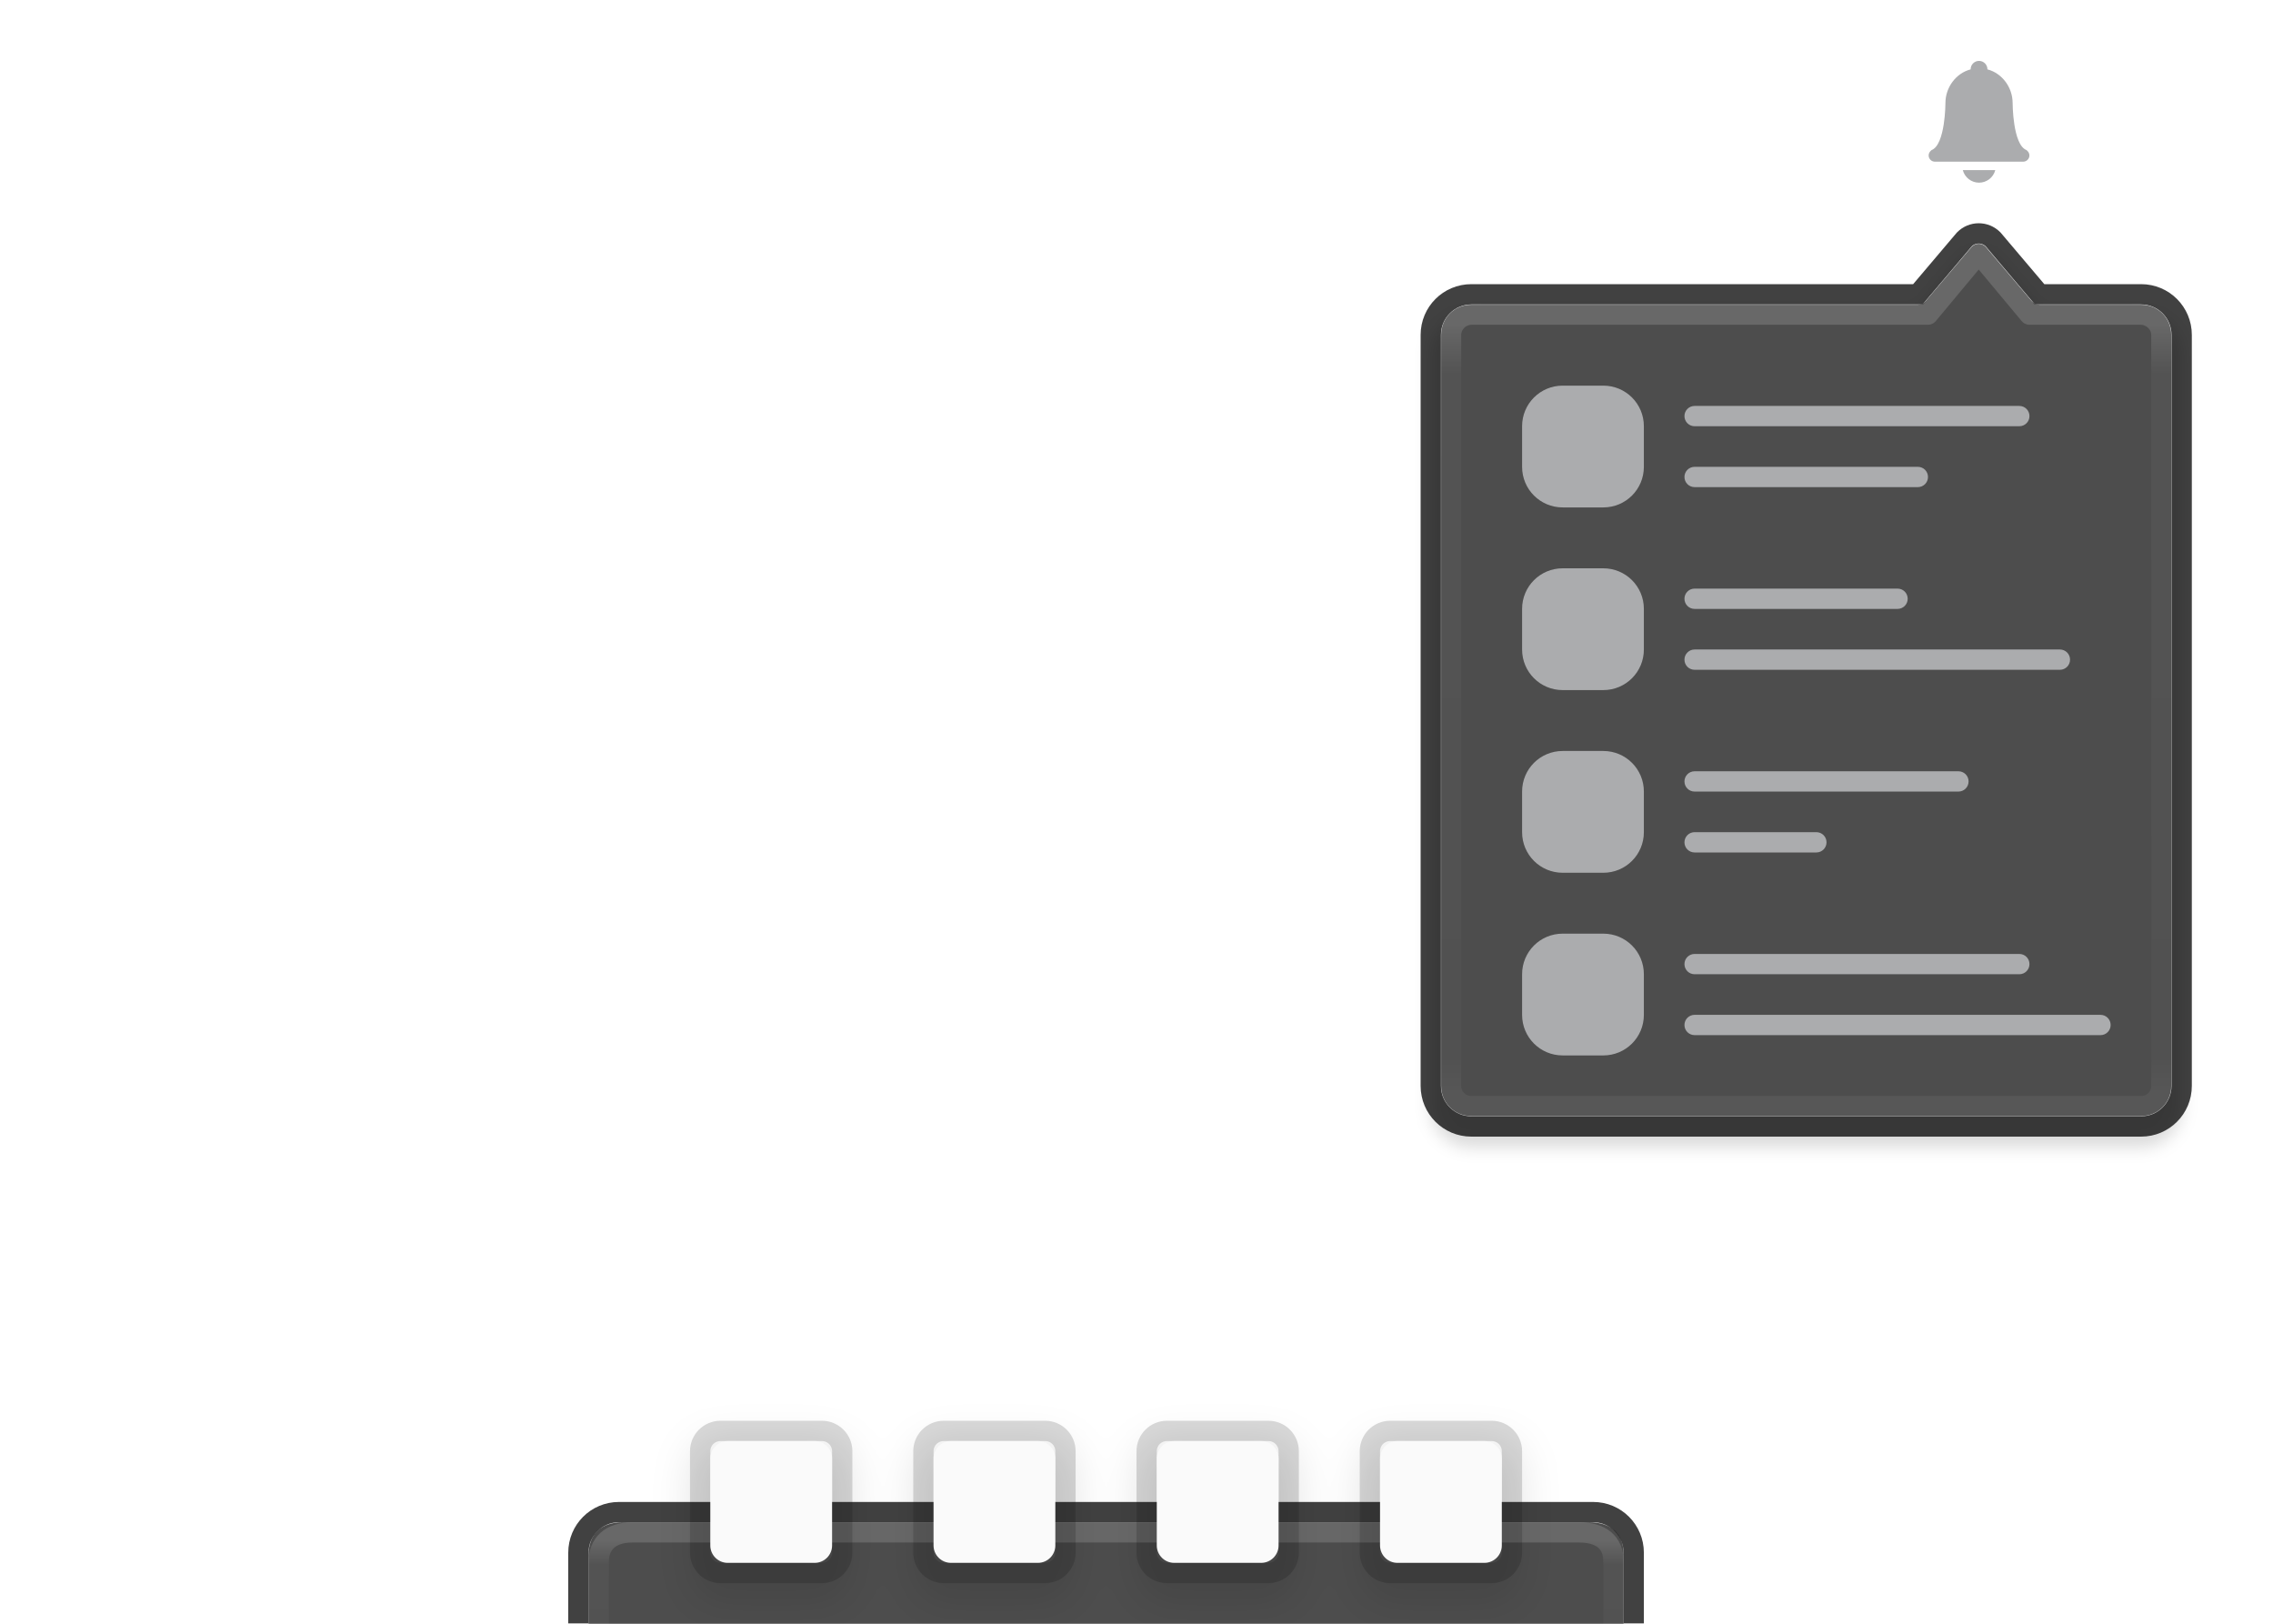
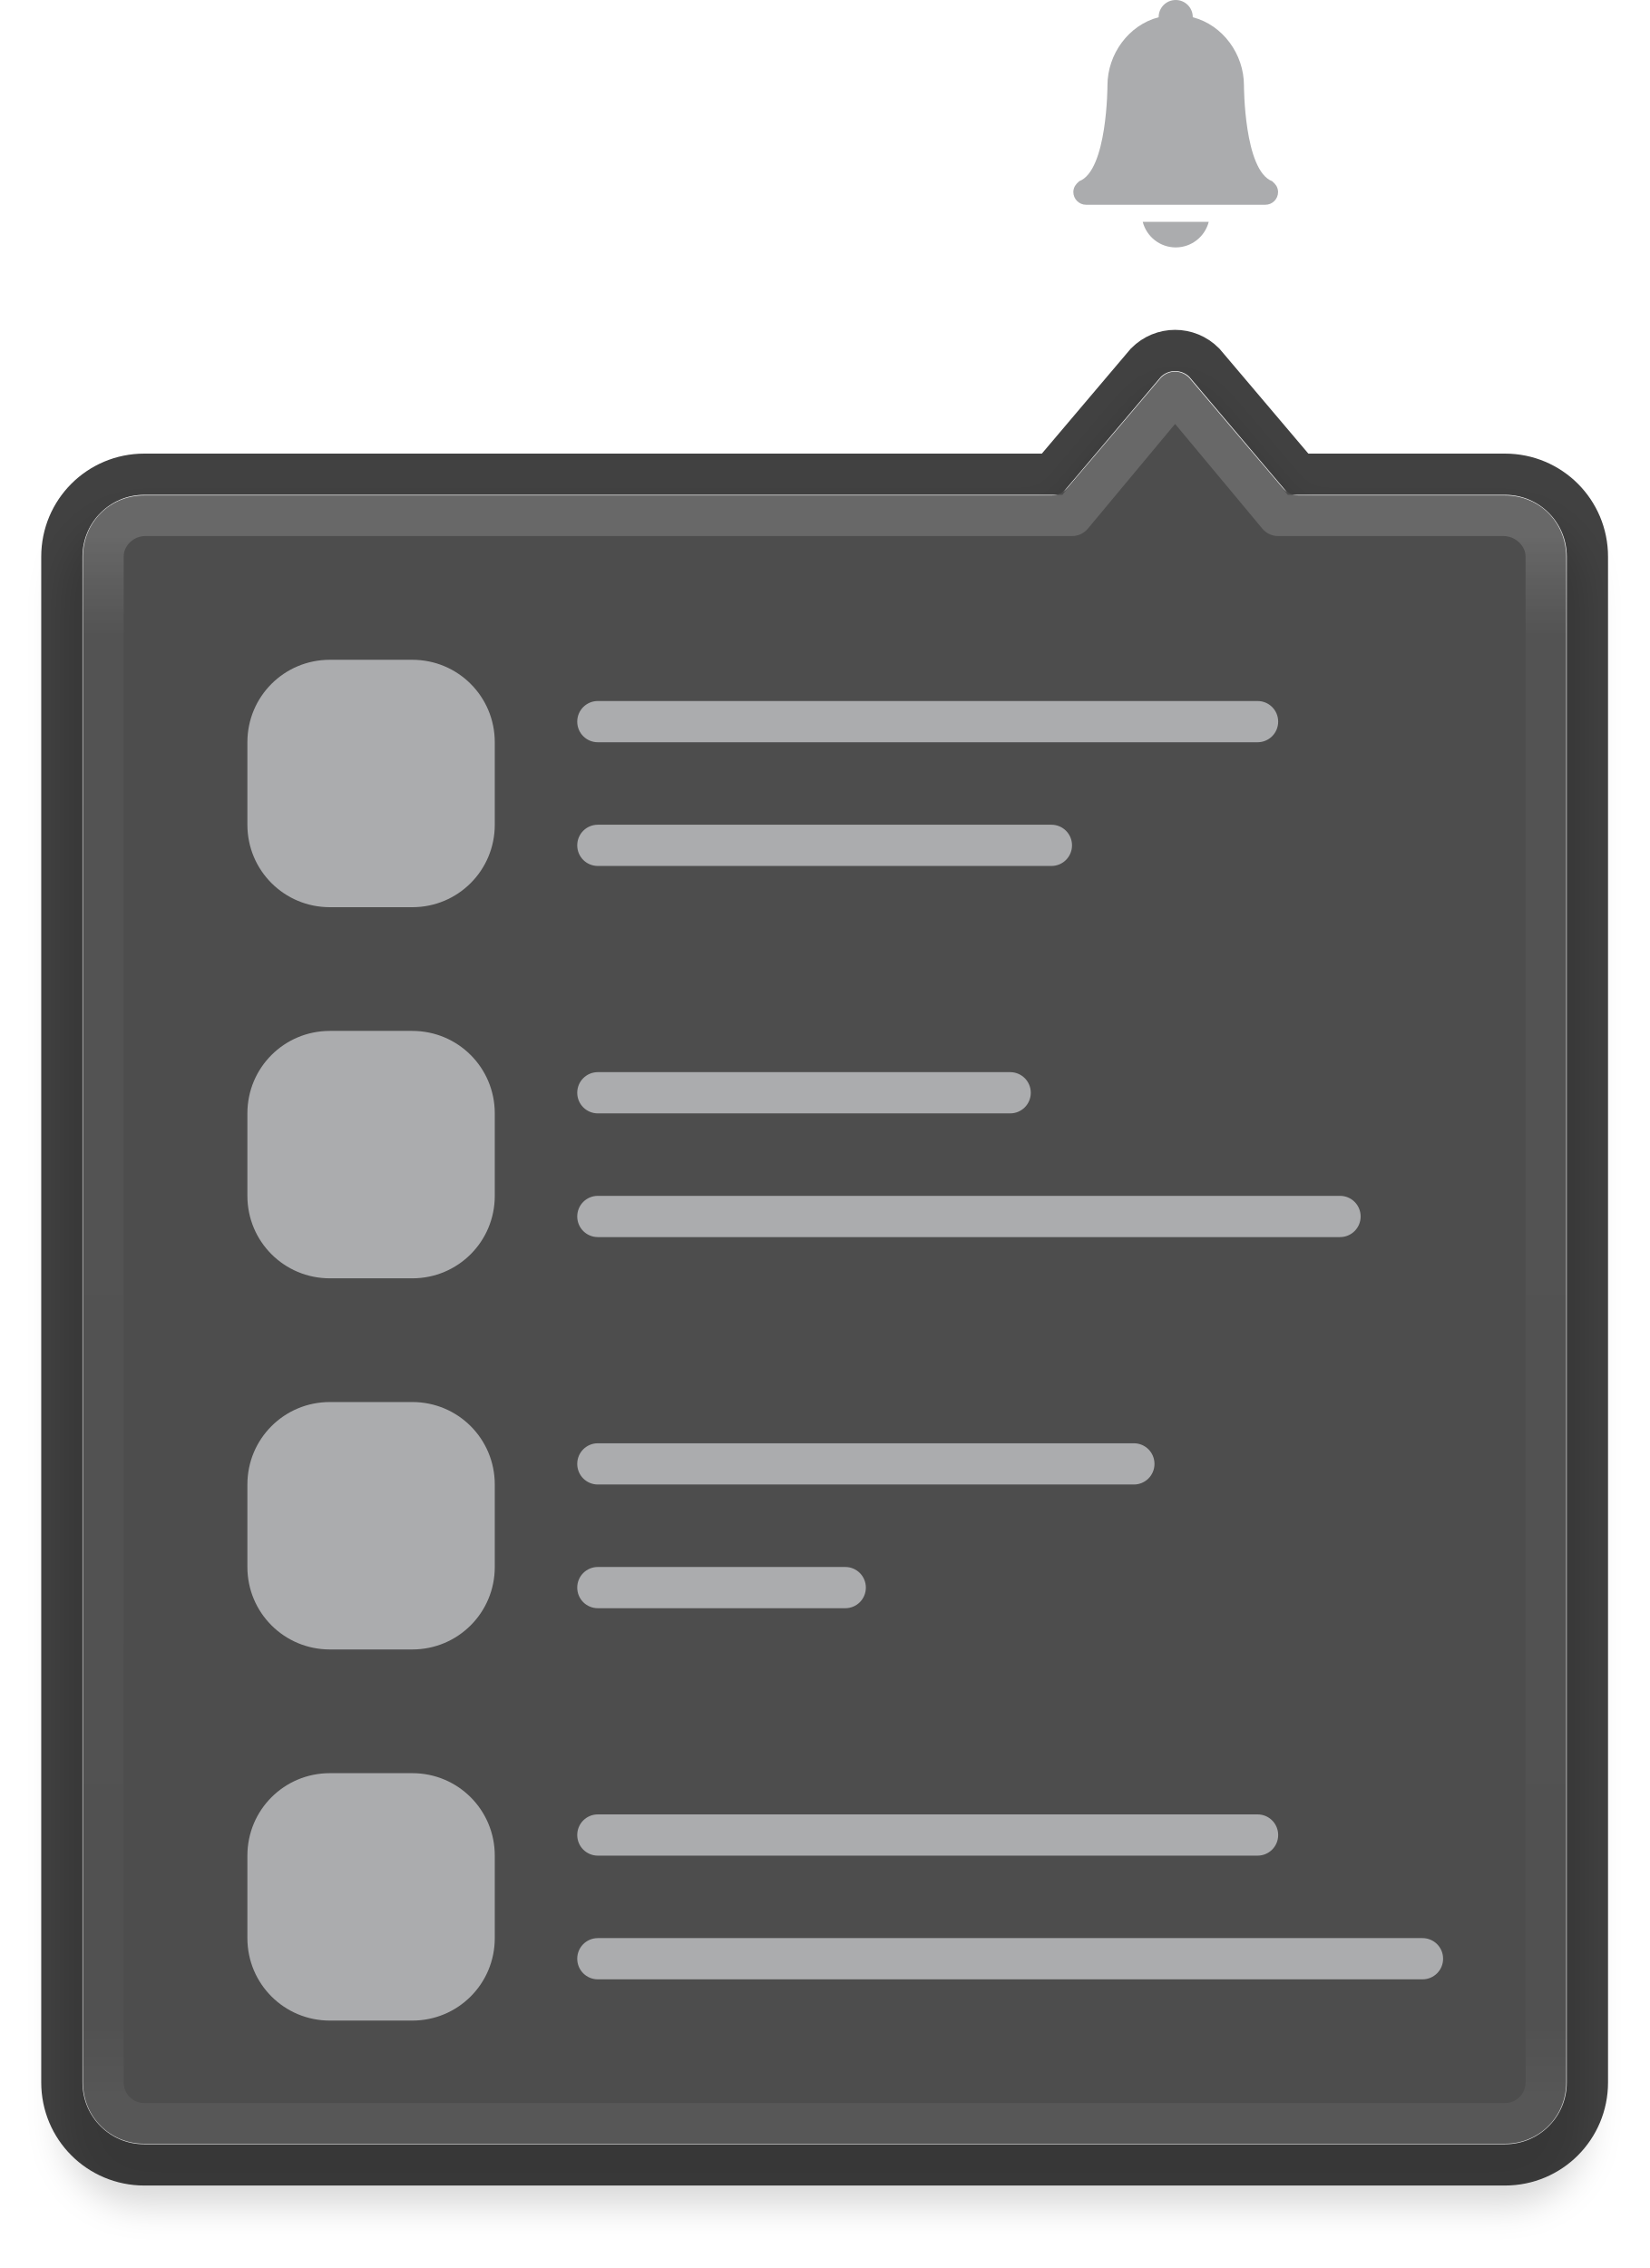
- <svg xmlns="http://www.w3.org/2000/svg" xmlns:xlink="http://www.w3.org/1999/xlink" version="1.1" id="svg4729" height="80" width="112">
+ <svg xmlns="http://www.w3.org/2000/svg" xmlns:xlink="http://www.w3.org/1999/xlink" version="1.1" id="svg4729" height="55" width="40">
  <defs id="defs4731">
    <linearGradient id="linearGradient5063">
      <stop id="stop5055" style="stop-color:#ffffff;stop-opacity:1;" offset="0" />
      <stop offset="0.195" style="stop-color:#ffffff;stop-opacity:0.235;" id="stop5057" />
      <stop id="stop5059" style="stop-color:#ffffff;stop-opacity:0.157;" offset="0.951" />
      <stop id="stop5061" style="stop-color:#ffffff;stop-opacity:0.392;" offset="1" />
    </linearGradient>
    <linearGradient id="linearGradient3924-4">
      <stop offset="0" style="stop-color:#ffffff;stop-opacity:1;" id="stop3926-8" />
      <stop id="stop3928-5" style="stop-color:#ffffff;stop-opacity:0.235;" offset="0.063" />
      <stop offset="0.951" style="stop-color:#ffffff;stop-opacity:0.157;" id="stop3930-6-4" />
      <stop offset="1" style="stop-color:#ffffff;stop-opacity:0.392;" id="stop3932-25" />
    </linearGradient>
    <filter height="1.588" y="-0.294" width="1.115" x="-0.057" id="filter1523" style="color-interpolation-filters:sRGB">
      <feGaussianBlur id="feGaussianBlur1525" stdDeviation="0.98" />
    </filter>
-     <linearGradient y2="93.893" x2="14.448" y1="6.648" x1="14.448" gradientTransform="matrix(2.626382,0,0,0.4355548,57.05491,13.10445)" gradientUnits="userSpaceOnUse" id="linearGradient1529" xlink:href="#linearGradient3924-4" />
+     <linearGradient y2="93.893" x2="14.448" y1="6.648" x1="14.448" gradientTransform="matrix(2.626382,0,0,0.4355548,-11.94511,10.10445)" gradientUnits="userSpaceOnUse" id="linearGradient1529" xlink:href="#linearGradient3924-4" />
    <filter style="color-interpolation-filters:sRGB" id="filter4733-6" x="-0.071" width="1.142" y="-0.103" height="1.206">
      <feGaussianBlur stdDeviation="1.505" id="feGaussianBlur4735-2" />
    </filter>
    <filter style="color-interpolation-filters:sRGB" id="filter4700-6" x="-0.03" width="1.061" y="-0.044" height="1.088">
      <feGaussianBlur stdDeviation="0.645" id="feGaussianBlur4702-1" />
    </filter>
    <linearGradient xlink:href="#linearGradient3924-4" id="linearGradient4798" gradientUnits="userSpaceOnUse" gradientTransform="matrix(2.626382,0,0,0.4355548,351.2706,412.2203)" x1="14.067" y1="6.648" x2="14.067" y2="80.118" />
    <filter style="color-interpolation-filters:sRGB" id="filter4818" x="-0.026" width="1.053" y="-0.022" height="1.044">
      <feGaussianBlur stdDeviation="0.405" id="feGaussianBlur4820" />
    </filter>
    <linearGradient xlink:href="#linearGradient5063" id="linearGradient5053" x1="438.652" y1="466.579" x2="438.652" y2="473.279" gradientUnits="userSpaceOnUse" gradientTransform="matrix(0.9803922,0,0,0.9,-352.0841,-344.0043)" />
    <filter style="color-interpolation-filters:sRGB" id="filter4733-3" x="-0.071" width="1.142" y="-0.103" height="1.206">
      <feGaussianBlur stdDeviation="1.505" id="feGaussianBlur4735-6" />
    </filter>
    <filter style="color-interpolation-filters:sRGB" id="filter4700-7" x="-0.03" width="1.061" y="-0.044" height="1.088">
      <feGaussianBlur stdDeviation="0.645" id="feGaussianBlur4702-5" />
    </filter>
    <linearGradient xlink:href="#linearGradient3924-4" id="linearGradient923" gradientUnits="userSpaceOnUse" gradientTransform="matrix(2.626382,0,0,0.4355548,351.2706,412.2203)" x1="14.067" y1="6.648" x2="14.067" y2="80.118" />
    <filter height="1.044" y="-0.022" width="1.053" x="-0.026" id="filter4818-3" style="color-interpolation-filters:sRGB">
      <feGaussianBlur id="feGaussianBlur4820-6" stdDeviation="0.405" />
    </filter>
    <linearGradient xlink:href="#linearGradient3924-4" id="linearGradient1529-7" gradientUnits="userSpaceOnUse" gradientTransform="matrix(2.626382,0,0,0.4355548,57.05491,13.10443)" x1="14.448" y1="6.648" x2="14.448" y2="93.893" />
    <filter style="color-interpolation-filters:sRGB" id="filter1523-2" x="-0.057" width="1.115" y="-0.294" height="1.588">
      <feGaussianBlur stdDeviation="0.98" id="feGaussianBlur1525-9" />
    </filter>
  </defs>
-   <path id="rect857" d="M 80,80 V 76.569 C 80,75.559 79.38,75 78.293,75 H 30.678 C 29.592,75 29,75.615 29,76.626 V 80" style="color:#000000;display:inline;overflow:visible;visibility:visible;opacity:1;vector-effect:none;fill:#4d4d4d;fill-opacity:1;fill-rule:nonzero;stroke:none;stroke-width:0.976;stroke-linecap:butt;stroke-linejoin:miter;stroke-miterlimit:4;stroke-dasharray:none;stroke-dashoffset:0;stroke-opacity:0.502;marker:none;enable-background:accumulate" />
-   <path id="rect857-2" d="m 80.5,79.983 v -3.483 c 0,-1.108 -0.892,-2 -2,-2 h -48 c -1.108,0 -2,0.892 -2,2 v 3.483" style="color:#000000;display:inline;overflow:visible;visibility:visible;opacity:0.745;vector-effect:none;fill:none;fill-opacity:1;fill-rule:nonzero;stroke:#000000;stroke-width:1;stroke-linecap:butt;stroke-linejoin:miter;stroke-miterlimit:4;stroke-dasharray:none;stroke-dashoffset:0;stroke-opacity:1;marker:none;enable-background:accumulate" />
-   <path id="path1027" d="m 97.5,12.499 c -0.256,0 -0.511,0.099 -0.707,0.295 l -2.293,2.706 h -22 c -1.108,0 -2,0.892 -2,2 v 37 c 0,1.108 0.892,2 2,2 h 33 c 1.108,0 2,-0.892 2,-2 v -37 c 0,-1.108 -0.892,-2 -2,-2 h -5 l -2.293,-2.706 c -0.196,-0.196 -0.451,-0.295 -0.707,-0.295 z" style="color:#000000;display:inline;overflow:visible;visibility:visible;opacity:0.15;fill:#000000;fill-opacity:1;fill-rule:nonzero;stroke:none;stroke-width:1;stroke-linecap:butt;stroke-linejoin:miter;stroke-miterlimit:4;stroke-dasharray:none;stroke-dashoffset:0;stroke-opacity:1;marker:none;filter:url(#filter4818);enable-background:accumulate" />
-   <path style="color:#000000;display:inline;overflow:visible;visibility:visible;opacity:0.745;vector-effect:none;fill:none;fill-opacity:1;fill-rule:nonzero;stroke:#000000;stroke-width:1;stroke-linecap:butt;stroke-linejoin:miter;stroke-miterlimit:4;stroke-dasharray:none;stroke-dashoffset:0;stroke-opacity:1;marker:none;enable-background:accumulate" d="m 97.5,11.499 c -0.256,0 -0.511,0.099 -0.707,0.295 L 94.5,14.5 h -22 c -1.108,0 -2,0.892 -2,2 v 37 c 0,1.108 0.892,2 2,2 h 33 c 1.108,0 2,-0.892 2,-2 v -37 c 0,-1.108 -0.892,-2 -2,-2 h -5 l -2.293,-2.706 c -0.196,-0.196 -0.451,-0.295 -0.707,-0.295 z" id="rect845" />
-   <path d="m 97.499,12.013 c -0.121,0 -0.241,0.046 -0.34,0.143 l -2.268,2.676 a 0.514,0.514 0 0 1 -0.393,0.182 h -22 c -0.832,0 -1.486,0.654 -1.486,1.486 v 37 c 0,0.832 0.654,1.486 1.486,1.486 h 33 c 0.832,0 1.486,-0.654 1.486,-1.486 v -37 c 0,-0.832 -0.654,-1.486 -1.486,-1.486 h -5 a 0.514,0.514 0 0 1 -0.393,-0.182 l -2.268,-2.676 c -0.098,-0.097 -0.219,-0.143 -0.34,-0.143 z" id="rect845-6" style="color:#000000;display:inline;overflow:visible;visibility:visible;opacity:1;vector-effect:none;fill:#4d4d4d;fill-opacity:1;fill-rule:nonzero;stroke:none;stroke-width:0.976;stroke-linecap:butt;stroke-linejoin:miter;stroke-miterlimit:4;stroke-dasharray:none;stroke-dashoffset:0;stroke-opacity:0.502;marker:none;enable-background:accumulate" />
-   <path style="opacity:0.15;fill:none;stroke:url(#linearGradient1529);stroke-width:1;stroke-linecap:round;stroke-linejoin:round;stroke-miterlimit:4;stroke-dasharray:none;stroke-dashoffset:0;stroke-opacity:1" d="M 72.525,15.5 H 95 l 2.5,-3 2.5,3 h 5.463 c 0.554,0 1.037,0.446 1.037,1 v 37 c 0,0.554 -0.446,1 -1,1 h -33 c -0.554,0 -1,-0.446 -1,-1 v -37 c 0,-0.554 0.471,-1 1.025,-1 z" id="rect1527" />
-   <path style="opacity:0.1;vector-effect:none;fill:#000000;fill-opacity:1;stroke:none;stroke-width:1;stroke-linecap:round;stroke-linejoin:round;stroke-miterlimit:4;stroke-dasharray:none;stroke-dashoffset:0;stroke-opacity:1;marker:none;paint-order:normal;filter:url(#filter1523)" d="m 35.5,71.001 c -0.831,0 -1.5,0.669 -1.5,1.5 v 5 c 0,0.831 0.669,1.5 1.5,1.5 h 5 c 0.831,0 1.5,-0.669 1.5,-1.5 v -5 c 0,-0.831 -0.669,-1.5 -1.5,-1.5 z m 11,0 c -0.831,0 -1.5,0.669 -1.5,1.5 v 5 c 0,0.831 0.669,1.5 1.5,1.5 h 5 c 0.831,0 1.5,-0.669 1.5,-1.5 v -5 c 0,-0.831 -0.669,-1.5 -1.5,-1.5 z m 11,0 c -0.831,0 -1.5,0.669 -1.5,1.5 v 5 c 0,0.831 0.669,1.5 1.5,1.5 h 5 c 0.831,0 1.5,-0.669 1.5,-1.5 v -5 c 0,-0.831 -0.669,-1.5 -1.5,-1.5 z m 11,0 c -0.831,0 -1.5,0.669 -1.5,1.5 v 5 c 0,0.831 0.669,1.5 1.5,1.5 h 5 c 0.831,0 1.5,-0.669 1.5,-1.5 v -5 c 0,-0.831 -0.669,-1.5 -1.5,-1.5 z" id="rect1343" />
-   <path id="rect857-0" d="M 79.5,80 V 76.912 C 79.5,76.003 78.892,75.5 77.827,75.5 H 31.146 c -1.065,0 -1.646,0.554 -1.646,1.463 V 80" style="color:#000000;display:inline;overflow:visible;visibility:visible;opacity:0.15;vector-effect:none;fill:none;fill-opacity:1;fill-rule:nonzero;stroke:url(#linearGradient5053);stroke-width:1;stroke-linecap:butt;stroke-linejoin:miter;stroke-miterlimit:4;stroke-dasharray:none;stroke-dashoffset:0;stroke-opacity:1;marker:none;enable-background:accumulate" />
-   <rect ry="1" rx="1" y="70.5" x="34.5" height="7" width="7" id="rect863" style="color:#000000;display:inline;overflow:visible;visibility:visible;opacity:0.15;vector-effect:none;fill:none;fill-opacity:1;fill-rule:nonzero;stroke:#000000;stroke-width:1;stroke-linecap:butt;stroke-linejoin:miter;stroke-miterlimit:4;stroke-dasharray:none;stroke-dashoffset:0;stroke-opacity:1;marker:none;enable-background:accumulate" />
-   <rect style="color:#000000;display:inline;overflow:visible;visibility:visible;opacity:0.15;vector-effect:none;fill:none;fill-opacity:1;fill-rule:nonzero;stroke:#000000;stroke-width:1;stroke-linecap:butt;stroke-linejoin:miter;stroke-miterlimit:4;stroke-dasharray:none;stroke-dashoffset:0;stroke-opacity:1;marker:none;enable-background:accumulate" id="rect869" width="7" height="7" x="45.5" y="70.5" rx="1" ry="1" />
-   <rect ry="1" rx="1" y="70.5" x="67.5" height="7" width="7" id="rect875" style="color:#000000;display:inline;overflow:visible;visibility:visible;opacity:0.15;vector-effect:none;fill:none;fill-opacity:1;fill-rule:nonzero;stroke:#000000;stroke-width:1;stroke-linecap:butt;stroke-linejoin:miter;stroke-miterlimit:4;stroke-dasharray:none;stroke-dashoffset:0;stroke-opacity:1;marker:none;enable-background:accumulate" />
-   <rect style="color:#000000;display:inline;overflow:visible;visibility:visible;opacity:0.15;vector-effect:none;fill:none;fill-opacity:1;fill-rule:nonzero;stroke:#000000;stroke-width:1;stroke-linecap:butt;stroke-linejoin:miter;stroke-miterlimit:4;stroke-dasharray:none;stroke-dashoffset:0;stroke-opacity:1;marker:none;enable-background:accumulate" id="rect881" width="7" height="7" x="56.5" y="70.5" rx="1" ry="1" />
-   <rect ry="0.857" rx="0.857" y="71" x="35" height="6" width="6" id="rect863-1" style="color:#000000;display:inline;overflow:visible;visibility:visible;opacity:1;vector-effect:none;fill:#fafafa;fill-opacity:1;fill-rule:nonzero;stroke:none;stroke-width:0.857;stroke-linecap:butt;stroke-linejoin:miter;stroke-miterlimit:4;stroke-dasharray:none;stroke-dashoffset:0;stroke-opacity:1;marker:none;enable-background:accumulate" />
-   <rect ry="0.857" rx="0.857" y="71" x="46" height="6" width="6" id="rect863-1-8" style="color:#000000;display:inline;overflow:visible;visibility:visible;opacity:1;vector-effect:none;fill:#fafafa;fill-opacity:1;fill-rule:nonzero;stroke:none;stroke-width:0.857;stroke-linecap:butt;stroke-linejoin:miter;stroke-miterlimit:4;stroke-dasharray:none;stroke-dashoffset:0;stroke-opacity:1;marker:none;enable-background:accumulate" />
-   <rect ry="0.857" rx="0.857" y="71" x="57" height="6" width="6" id="rect863-1-4" style="color:#000000;display:inline;overflow:visible;visibility:visible;opacity:1;vector-effect:none;fill:#fafafa;fill-opacity:1;fill-rule:nonzero;stroke:none;stroke-width:0.857;stroke-linecap:butt;stroke-linejoin:miter;stroke-miterlimit:4;stroke-dasharray:none;stroke-dashoffset:0;stroke-opacity:1;marker:none;enable-background:accumulate" />
-   <rect ry="0.857" rx="0.857" y="71" x="68" height="6" width="6" id="rect863-1-8-5" style="color:#000000;display:inline;overflow:visible;visibility:visible;opacity:1;vector-effect:none;fill:#fafafa;fill-opacity:1;fill-rule:nonzero;stroke:none;stroke-width:0.857;stroke-linecap:butt;stroke-linejoin:miter;stroke-miterlimit:4;stroke-dasharray:none;stroke-dashoffset:0;stroke-opacity:1;marker:none;enable-background:accumulate" />
-   <g style="color:#bebebe;fill:#abacae;stroke-width:2.417" transform="matrix(0.4137931,0,0,0.4137931,-27.03689,89.90069)" id="g5339">
+   <path id="path1027" d="m 28.5,9.499 c -0.256,0 -0.511,0.099 -0.707,0.295 l -2.293,2.706 H 3.5 c -1.108,0 -2,0.892 -2,2 v 37 c 0,1.108 0.892,2 2,2 H 36.5 c 1.108,0 2,-0.892 2,-2 v -37 c 0,-1.108 -0.892,-2 -2,-2 h -5 l -2.293,-2.706 c -0.196,-0.196 -0.451,-0.295 -0.707,-0.295 z" style="color:#000000;display:inline;overflow:visible;visibility:visible;opacity:0.15;fill:#000000;fill-opacity:1;fill-rule:nonzero;stroke:none;stroke-width:1;stroke-linecap:butt;stroke-linejoin:miter;stroke-miterlimit:4;stroke-dasharray:none;stroke-dashoffset:0;stroke-opacity:1;marker:none;filter:url(#filter4818);enable-background:accumulate" />
+   <path style="color:#000000;display:inline;overflow:visible;visibility:visible;opacity:0.745;vector-effect:none;fill:none;fill-opacity:1;fill-rule:nonzero;stroke:#000000;stroke-width:1;stroke-linecap:butt;stroke-linejoin:miter;stroke-miterlimit:4;stroke-dasharray:none;stroke-dashoffset:0;stroke-opacity:1;marker:none;enable-background:accumulate" d="m 28.5,8.499 c -0.256,0 -0.511,0.099 -0.707,0.295 l -2.293,2.706 H 3.5 c -1.108,0 -2,0.892 -2,2 v 37 c 0,1.108 0.892,2 2,2 H 36.5 c 1.108,0 2,-0.892 2,-2 v -37 c 0,-1.108 -0.892,-2 -2,-2 h -5 l -2.293,-2.706 c -0.196,-0.196 -0.451,-0.295 -0.707,-0.295 z" id="rect845" />
+   <path d="m 28.499,9.013 c -0.121,0 -0.241,0.046 -0.34,0.143 l -2.268,2.676 a 0.514,0.514 0 0 1 -0.393,0.182 H 3.499 c -0.832,0 -1.486,0.654 -1.486,1.486 v 37 c 0,0.832 0.654,1.486 1.486,1.486 H 36.499 c 0.832,0 1.486,-0.654 1.486,-1.486 v -37 c 0,-0.832 -0.654,-1.486 -1.486,-1.486 h -5 a 0.514,0.514 0 0 1 -0.393,-0.182 l -2.268,-2.676 c -0.098,-0.097 -0.219,-0.143 -0.34,-0.143 z" id="rect845-6" style="color:#000000;display:inline;overflow:visible;visibility:visible;opacity:1;vector-effect:none;fill:#4d4d4d;fill-opacity:1;fill-rule:nonzero;stroke:none;stroke-width:0.976;stroke-linecap:butt;stroke-linejoin:miter;stroke-miterlimit:4;stroke-dasharray:none;stroke-dashoffset:0;stroke-opacity:0.502;marker:none;enable-background:accumulate" />
+   <path style="opacity:0.15;fill:none;stroke:url(#linearGradient1529);stroke-width:1;stroke-linecap:round;stroke-linejoin:round;stroke-miterlimit:4;stroke-dasharray:none;stroke-dashoffset:0;stroke-opacity:1" d="M 3.525,12.5 H 26 l 2.5,-3 2.5,3 h 5.463 c 0.554,0 1.037,0.446 1.037,1 v 37 c 0,0.554 -0.446,1 -1,1 H 3.5 c -0.554,0 -1,-0.446 -1,-1 v -37 c 0,-0.554 0.471,-1 1.025,-1 z" id="rect1527" />
+   <g style="color:#bebebe;fill:#abacae;stroke-width:2.417" transform="matrix(0.4137931,0,0,0.4137931,-96.03691,86.90069)" id="g5339">
    <path d="m 301,-210.01 a 1,1 0 0 0 -1,1 v 0.01 c -1.764,0.456 -2.998,2.168 -3,3.99 0,0 0,5 -1.66,5.622 -0.016,0.01 -0.023,0.03 -0.04,0.043 a 0.726,0.726 0 0 0 -0.161,0.175 c -0.018,0.027 -0.039,0.048 -0.053,0.077 a 0.738,0.738 0 0 0 -0.086,0.334 c 0,0.415 0.335,0.75 0.75,0.75 h 10.5 c 0.416,0 0.75,-0.335 0.75,-0.75 a 0.738,0.738 0 0 0 -0.086,-0.334 c -0.014,-0.03 -0.035,-0.05 -0.052,-0.077 a 0.725,0.725 0 0 0 -0.162,-0.175 c -0.016,-0.012 -0.023,-0.033 -0.04,-0.043 -1.66,-0.622 -1.66,-5.622 -1.66,-5.622 -0.002,-1.822 -1.235,-3.534 -3,-3.99 v -0.01 a 1,1 0 0 0 -1,-1 z m -1.933,13 a 2,2 0 0 0 1.933,1.5 2,2 0 0 0 1.936,-1.5 z" overflow="visible" style="overflow:visible;isolation:auto;mix-blend-mode:normal;fill:#abacae;stroke-width:2.417;marker:none" id="path5337" />
  </g>
-   <path id="rect4584" d="M 77 19 C 75.892 19 75 19.892 75 21 L 75 23 C 75 24.108 75.892 25 77 25 L 79 25 C 80.108 25 81 24.108 81 23 L 81 21 C 81 19.892 80.108 19 79 19 L 77 19 z M 83.5 20 C 83.223 20 83 20.223 83 20.5 C 83 20.777 83.223 21 83.5 21 L 99.5 21 C 99.777 21 100 20.777 100 20.5 C 100 20.223 99.777 20 99.5 20 L 83.5 20 z M 83.5 23 C 83.223 23 83 23.223 83 23.5 C 83 23.777 83.223 24 83.5 24 L 94.5 24 C 94.777 24 95 23.777 95 23.5 C 95 23.223 94.777 23 94.5 23 L 83.5 23 z M 77 28 C 75.892 28 75 28.892 75 30 L 75 32 C 75 33.108 75.892 34 77 34 L 79 34 C 80.108 34 81 33.108 81 32 L 81 30 C 81 28.892 80.108 28 79 28 L 77 28 z M 83.5 29 C 83.223 29 83 29.223 83 29.5 C 83 29.777 83.223 30 83.5 30 L 93.5 30 C 93.777 30 94 29.777 94 29.5 C 94 29.223 93.777 29 93.5 29 L 83.5 29 z M 83.5 32 C 83.223 32 83 32.223 83 32.5 C 83 32.777 83.223 33 83.5 33 L 101.5 33 C 101.777 33 102 32.777 102 32.5 C 102 32.223 101.777 32 101.5 32 L 83.5 32 z M 77 37 C 75.892 37 75 37.892 75 39 L 75 41 C 75 42.108 75.892 43 77 43 L 79 43 C 80.108 43 81 42.108 81 41 L 81 39 C 81 37.892 80.108 37 79 37 L 77 37 z M 83.5 38 C 83.223 38 83 38.223 83 38.5 C 83 38.777 83.223 39 83.5 39 L 96.5 39 C 96.777 39 97 38.777 97 38.5 C 97 38.223 96.777 38 96.5 38 L 83.5 38 z M 83.5 41 C 83.223 41 83 41.223 83 41.5 C 83 41.777 83.223 42 83.5 42 L 89.5 42 C 89.777 42 90 41.777 90 41.5 C 90 41.223 89.777 41 89.5 41 L 83.5 41 z M 77 46 C 75.892 46 75 46.892 75 48 L 75 50 C 75 51.108 75.892 52 77 52 L 79 52 C 80.108 52 81 51.108 81 50 L 81 48 C 81 46.892 80.108 46 79 46 L 77 46 z M 83.5 47 C 83.223 47 83 47.223 83 47.5 C 83 47.777 83.223 48 83.5 48 L 99.5 48 C 99.777 48 100 47.777 100 47.5 C 100 47.223 99.777 47 99.5 47 L 83.5 47 z M 83.5 50 C 83.223 50 83 50.223 83 50.5 C 83 50.777 83.223 51 83.5 51 L 103.5 51 C 103.777 51 104 50.777 104 50.5 C 104 50.223 103.777 50 103.5 50 L 83.5 50 z " style="color:#000000;display:inline;overflow:visible;visibility:visible;opacity:1;vector-effect:none;fill:#abacae;fill-opacity:1;fill-rule:nonzero;stroke:none;stroke-width:1;stroke-linecap:butt;stroke-linejoin:miter;stroke-miterlimit:4;stroke-dasharray:none;stroke-dashoffset:0;stroke-opacity:1;marker:none;enable-background:accumulate" />
+   <path id="rect4584" d="m 8,16 c -1.108,0 -2,0.892 -2,2 v 2 c 0,1.108 0.892,2 2,2 h 2 c 1.108,0 2,-0.892 2,-2 v -2 c 0,-1.108 -0.892,-2 -2,-2 z m 6.5,1 c -0.277,0 -0.5,0.223 -0.5,0.5 0,0.277 0.223,0.5 0.5,0.5 h 16 c 0.277,0 0.5,-0.223 0.5,-0.5 0,-0.277 -0.223,-0.5 -0.5,-0.5 z m 0,3 c -0.277,0 -0.5,0.223 -0.5,0.5 0,0.277 0.223,0.5 0.5,0.5 h 11 c 0.277,0 0.5,-0.223 0.5,-0.5 0,-0.277 -0.223,-0.5 -0.5,-0.5 z m -6.5,5 c -1.108,0 -2,0.892 -2,2 v 2 c 0,1.108 0.892,2 2,2 h 2 c 1.108,0 2,-0.892 2,-2 v -2 c 0,-1.108 -0.892,-2 -2,-2 z m 6.5,1 c -0.277,0 -0.5,0.223 -0.5,0.5 0,0.277 0.223,0.5 0.5,0.5 h 10 c 0.277,0 0.5,-0.223 0.5,-0.5 0,-0.277 -0.223,-0.5 -0.5,-0.5 z m 0,3 c -0.277,0 -0.5,0.223 -0.5,0.5 0,0.277 0.223,0.5 0.5,0.5 h 18 c 0.277,0 0.5,-0.223 0.5,-0.5 0,-0.277 -0.223,-0.5 -0.5,-0.5 z m -6.5,5 c -1.108,0 -2,0.892 -2,2 v 2 c 0,1.108 0.892,2 2,2 h 2 c 1.108,0 2,-0.892 2,-2 v -2 c 0,-1.108 -0.892,-2 -2,-2 z m 6.5,1 c -0.277,0 -0.5,0.223 -0.5,0.5 0,0.277 0.223,0.5 0.5,0.5 h 13 c 0.277,0 0.5,-0.223 0.5,-0.5 0,-0.277 -0.223,-0.5 -0.5,-0.5 z m 0,3 c -0.277,0 -0.5,0.223 -0.5,0.5 0,0.277 0.223,0.5 0.5,0.5 h 6 c 0.277,0 0.5,-0.223 0.5,-0.5 0,-0.277 -0.223,-0.5 -0.5,-0.5 z m -6.5,5 c -1.108,0 -2,0.892 -2,2 v 2 c 0,1.108 0.892,2 2,2 h 2 c 1.108,0 2,-0.892 2,-2 v -2 c 0,-1.108 -0.892,-2 -2,-2 z m 6.5,1 c -0.277,0 -0.5,0.223 -0.5,0.5 0,0.277 0.223,0.5 0.5,0.5 h 16 c 0.277,0 0.5,-0.223 0.5,-0.5 0,-0.277 -0.223,-0.5 -0.5,-0.5 z m 0,3 c -0.277,0 -0.5,0.223 -0.5,0.5 0,0.277 0.223,0.5 0.5,0.5 h 20 c 0.277,0 0.5,-0.223 0.5,-0.5 0,-0.277 -0.223,-0.5 -0.5,-0.5 z" style="color:#000000;display:inline;overflow:visible;visibility:visible;opacity:1;vector-effect:none;fill:#abacae;fill-opacity:1;fill-rule:nonzero;stroke:none;stroke-width:1;stroke-linecap:butt;stroke-linejoin:miter;stroke-miterlimit:4;stroke-dasharray:none;stroke-dashoffset:0;stroke-opacity:1;marker:none;enable-background:accumulate" />
</svg>
